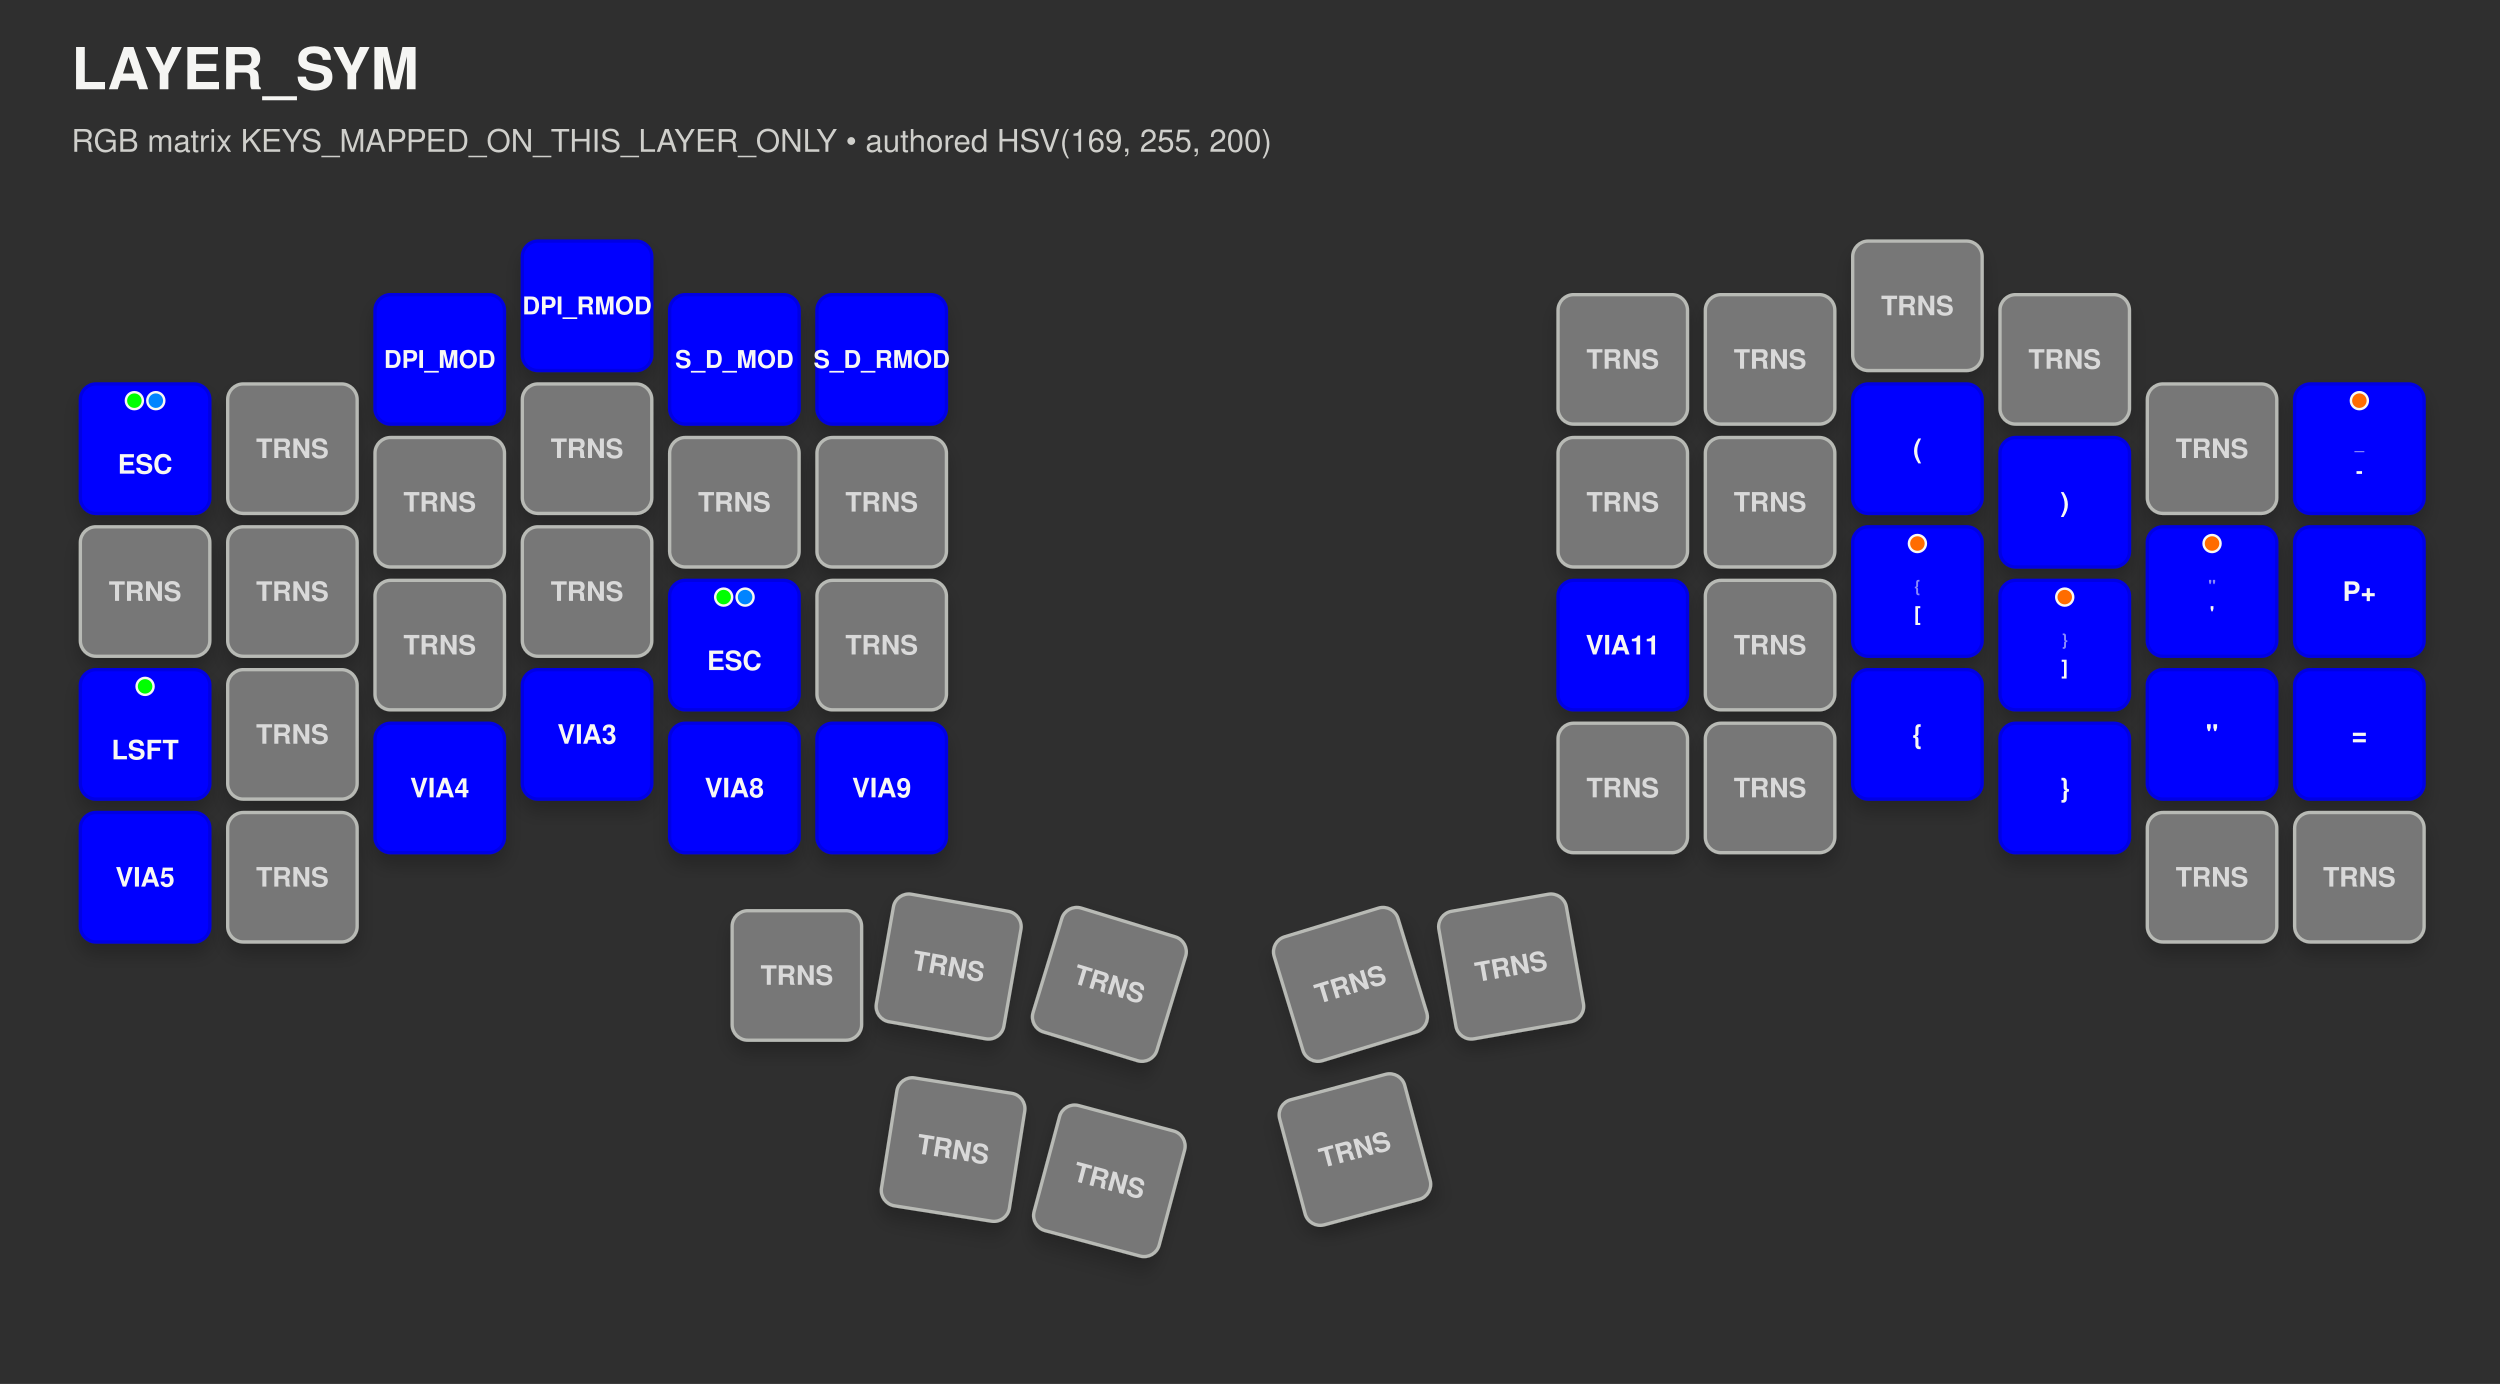
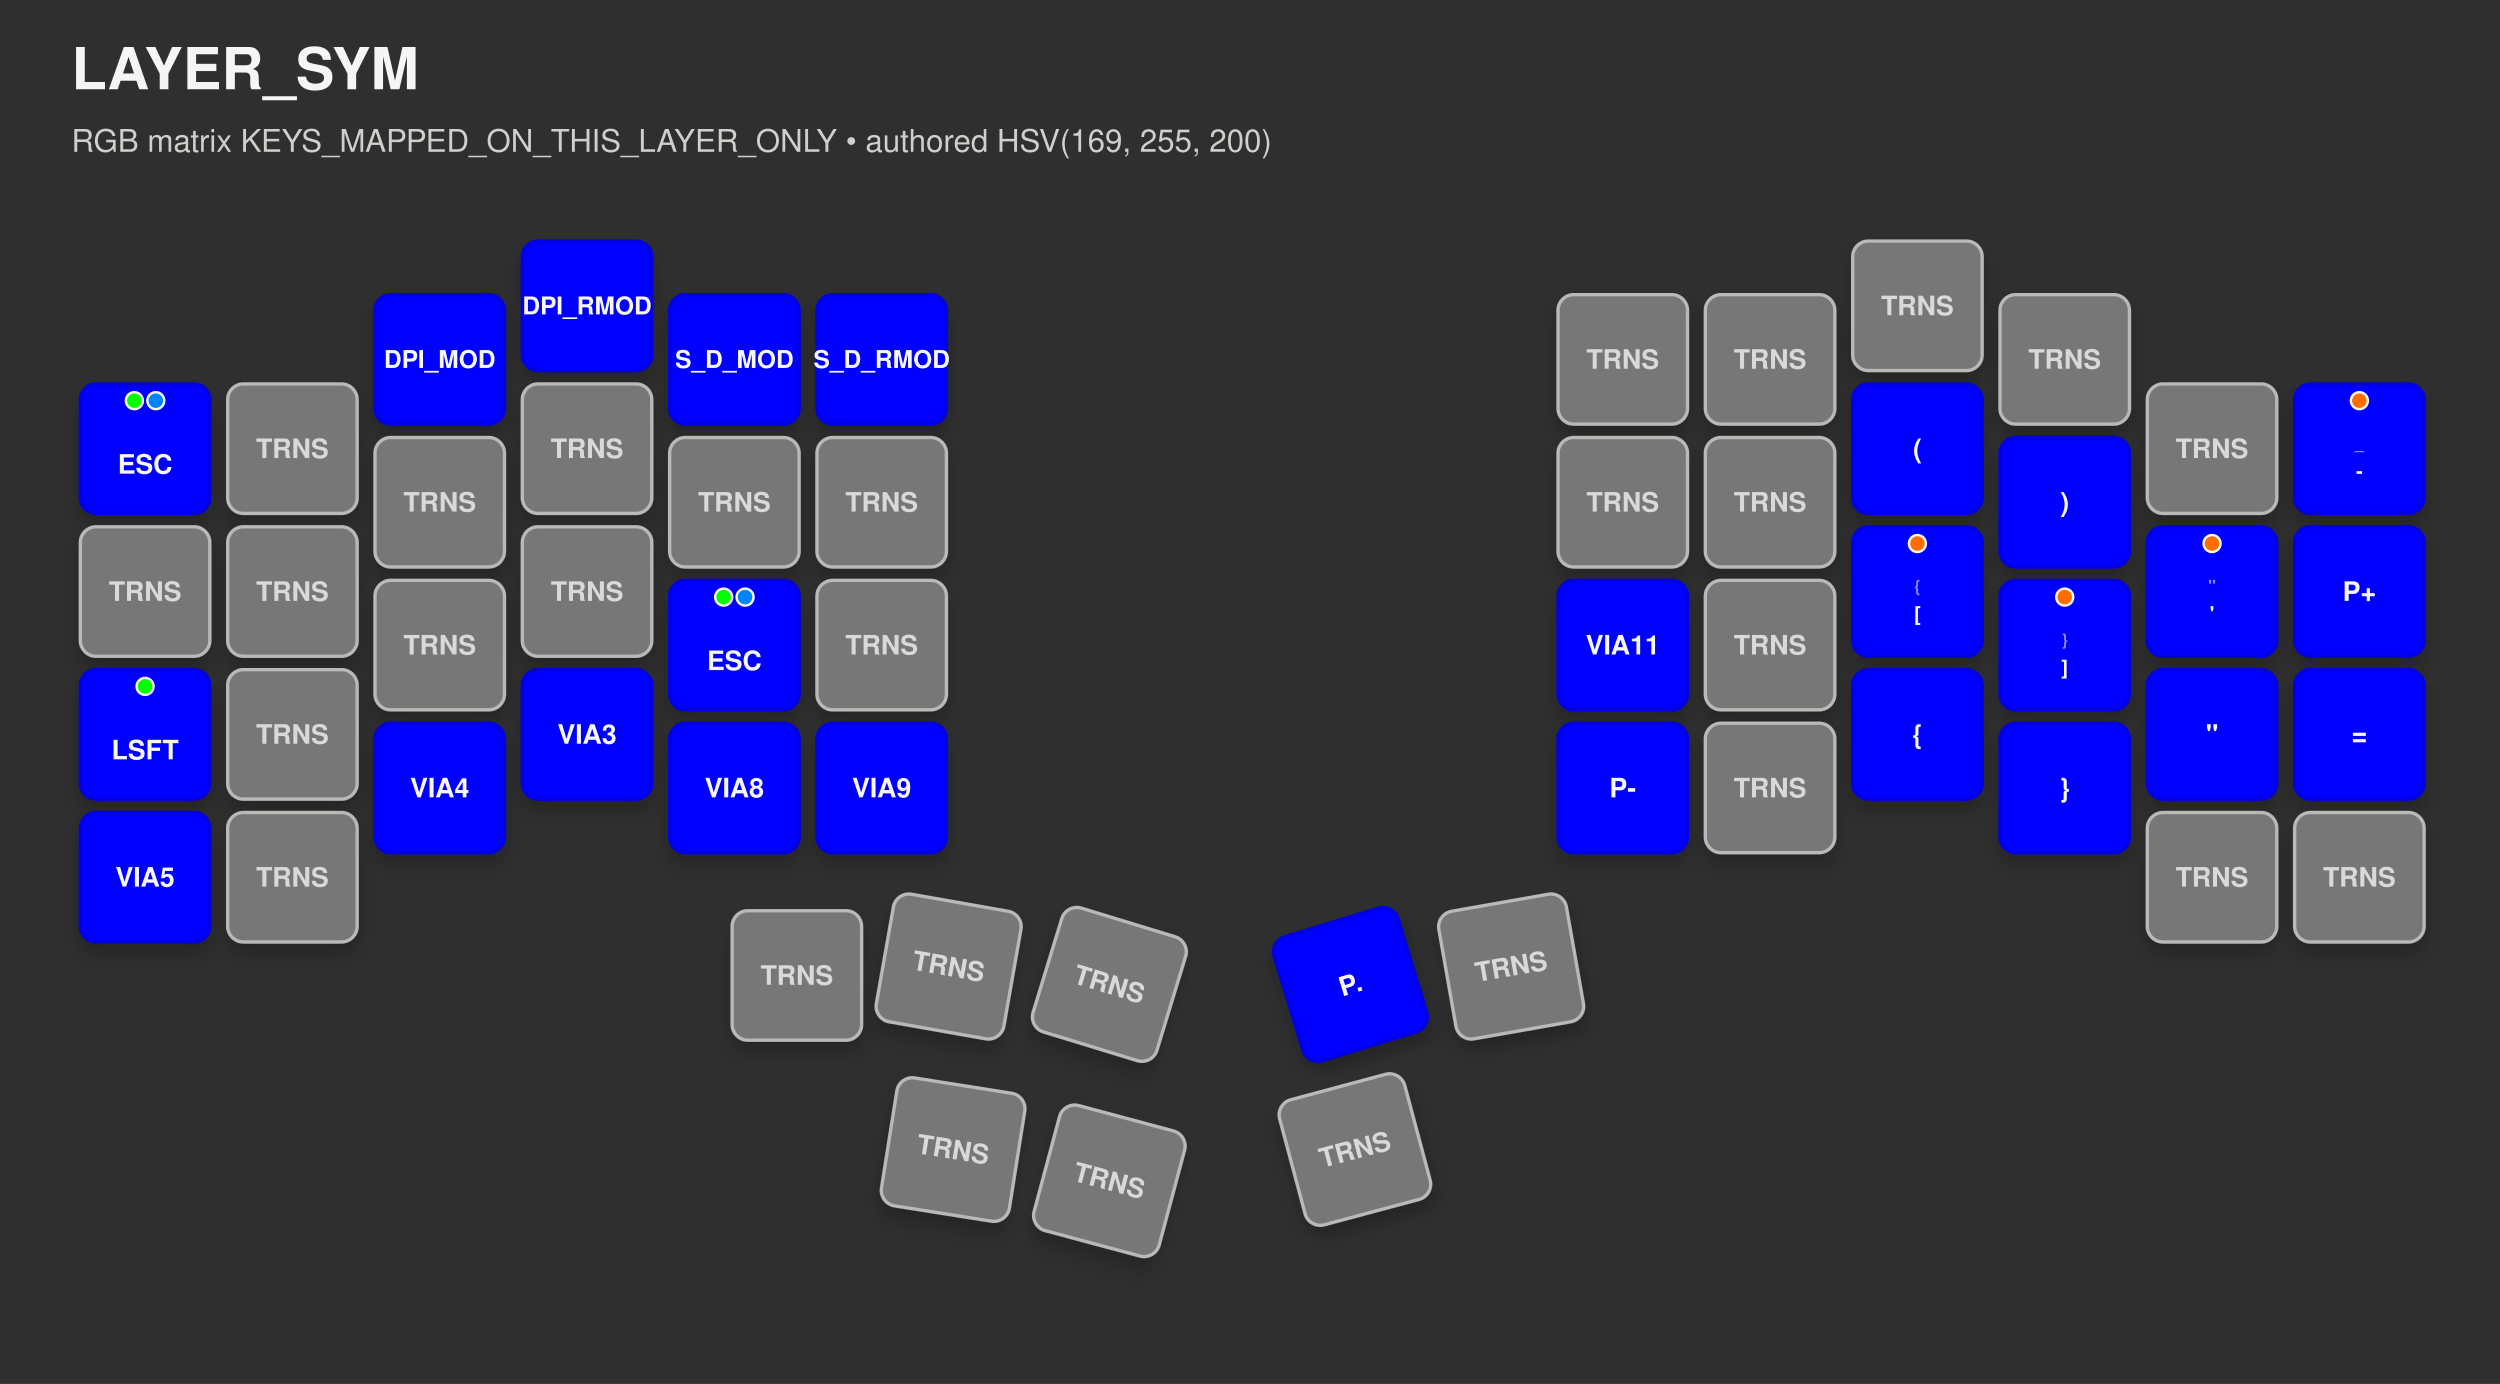
<svg xmlns="http://www.w3.org/2000/svg" width="1120" height="620" viewBox="0 0 1120 620" role="img" aria-labelledby="title desc">
  <defs>
    <filter id="shadow" x="-20%" y="-20%" width="140%" height="140%">
      <feDropShadow dx="0" dy="5" stdDeviation="4" flood-color="#000000" flood-opacity="0.22" />
    </filter>
  </defs>
  <rect width="1120" height="620" fill="#2f2f2f" />
  <text x="32" y="40" fill="#f5f5f3" font-size="26" font-family="Helvetica, Arial, sans-serif" font-weight="700">LAYER_SYM</text>
  <text x="32" y="68" fill="#cfcfcb" font-size="14" font-family="Helvetica, Arial, sans-serif">RGB matrix KEYS_MAPPED_ON_THIS_LAYER_ONLY • authored HSV(169, 255, 200)</text>
  <g transform="rotate(0 65.0 201.0)">
    <rect x="36.0" y="172.0" width="58" height="58" rx="7" fill="#0006ff" stroke="#0000e3" stroke-width="1.5" filter="url(#shadow)" />
    <text x="65.0" y="208.0" fill="#f7f7f4" fill-opacity="1.00" font-size="12.0" text-anchor="middle" dominant-baseline="middle" font-family="Helvetica, Arial, sans-serif" font-weight="600">ESC</text>
    <circle cx="60.2" cy="179.5" r="3.8" fill="#00ff00" stroke="#f7f7f4" stroke-width="1.1" />
    <circle cx="69.8" cy="179.5" r="3.8" fill="#0084ff" stroke="#f7f7f4" stroke-width="1.1" />
  </g>
  <g transform="rotate(0 131.0 201.0)">
    <rect x="102.0" y="172.0" width="58" height="58" rx="7" fill="#777777" stroke="#b8bab5" stroke-width="1.5" filter="url(#shadow)" />
    <text x="131.0" y="201.0" fill="#ffffff" fill-opacity="0.72" font-size="12.0" text-anchor="middle" dominant-baseline="middle" font-family="Helvetica, Arial, sans-serif" font-weight="600">TRNS</text>
  </g>
  <g transform="rotate(0 197.0 161.0)">
    <rect x="168.0" y="132.0" width="58" height="58" rx="7" fill="#0006ff" stroke="#0000e3" stroke-width="1.5" filter="url(#shadow)" />
    <text x="197.0" y="161.0" fill="#f7f7f4" fill-opacity="1.00" font-size="11.0" text-anchor="middle" dominant-baseline="middle" font-family="Helvetica, Arial, sans-serif" font-weight="600">DPI_MOD</text>
  </g>
  <g transform="rotate(0 263.0 137.0)">
    <rect x="234.0" y="108.0" width="58" height="58" rx="7" fill="#0006ff" stroke="#0000e3" stroke-width="1.5" filter="url(#shadow)" />
    <text x="263.0" y="137.0" fill="#f7f7f4" fill-opacity="1.00" font-size="11.0" text-anchor="middle" dominant-baseline="middle" font-family="Helvetica, Arial, sans-serif" font-weight="600" textLength="48.0" lengthAdjust="spacingAndGlyphs">DPI_RMOD</text>
  </g>
  <g transform="rotate(0 329.0 161.0)">
    <rect x="300.0" y="132.0" width="58" height="58" rx="7" fill="#0006ff" stroke="#0000e3" stroke-width="1.5" filter="url(#shadow)" />
    <text x="329.0" y="161.0" fill="#f7f7f4" fill-opacity="1.00" font-size="11.0" text-anchor="middle" dominant-baseline="middle" font-family="Helvetica, Arial, sans-serif" font-weight="600" textLength="48.0" lengthAdjust="spacingAndGlyphs">S_D_MOD</text>
  </g>
  <g transform="rotate(0 395.0 161.0)">
    <rect x="366.0" y="132.0" width="58" height="58" rx="7" fill="#0006ff" stroke="#0000e3" stroke-width="1.5" filter="url(#shadow)" />
    <text x="395.0" y="161.0" fill="#f7f7f4" fill-opacity="1.00" font-size="11.0" text-anchor="middle" dominant-baseline="middle" font-family="Helvetica, Arial, sans-serif" font-weight="600" textLength="48.0" lengthAdjust="spacingAndGlyphs">S_D_RMOD</text>
  </g>
  <g transform="rotate(0 727.0 161.0)">
    <rect x="698.0" y="132.0" width="58" height="58" rx="7" fill="#777777" stroke="#b8bab5" stroke-width="1.5" filter="url(#shadow)" />
    <text x="727.0" y="161.0" fill="#ffffff" fill-opacity="0.72" font-size="12.0" text-anchor="middle" dominant-baseline="middle" font-family="Helvetica, Arial, sans-serif" font-weight="600">TRNS</text>
  </g>
  <g transform="rotate(0 793.0 161.0)">
    <rect x="764.0" y="132.0" width="58" height="58" rx="7" fill="#777777" stroke="#b8bab5" stroke-width="1.5" filter="url(#shadow)" />
    <text x="793.0" y="161.0" fill="#ffffff" fill-opacity="0.72" font-size="12.0" text-anchor="middle" dominant-baseline="middle" font-family="Helvetica, Arial, sans-serif" font-weight="600">TRNS</text>
  </g>
  <g transform="rotate(0 859.0 137.0)">
    <rect x="830.0" y="108.0" width="58" height="58" rx="7" fill="#777777" stroke="#b8bab5" stroke-width="1.5" filter="url(#shadow)" />
    <text x="859.0" y="137.0" fill="#ffffff" fill-opacity="0.72" font-size="12.0" text-anchor="middle" dominant-baseline="middle" font-family="Helvetica, Arial, sans-serif" font-weight="600">TRNS</text>
  </g>
  <g transform="rotate(0 925.0 161.0)">
    <rect x="896.0" y="132.0" width="58" height="58" rx="7" fill="#777777" stroke="#b8bab5" stroke-width="1.5" filter="url(#shadow)" />
    <text x="925.0" y="161.0" fill="#ffffff" fill-opacity="0.72" font-size="12.0" text-anchor="middle" dominant-baseline="middle" font-family="Helvetica, Arial, sans-serif" font-weight="600">TRNS</text>
  </g>
  <g transform="rotate(0 991.0 201.0)">
    <rect x="962.0" y="172.0" width="58" height="58" rx="7" fill="#777777" stroke="#b8bab5" stroke-width="1.5" filter="url(#shadow)" />
    <text x="991.0" y="201.0" fill="#ffffff" fill-opacity="0.72" font-size="12.0" text-anchor="middle" dominant-baseline="middle" font-family="Helvetica, Arial, sans-serif" font-weight="600">TRNS</text>
  </g>
  <g transform="rotate(0 1057.0 201.0)">
    <rect x="1028.0" y="172.0" width="58" height="58" rx="7" fill="#0006ff" stroke="#0000e3" stroke-width="1.5" filter="url(#shadow)" />
    <text x="1057.0" y="198.6" fill="#f7f7f4" fill-opacity="0.56" font-size="7.4" text-anchor="middle" dominant-baseline="middle" font-family="Helvetica, Arial, sans-serif" font-weight="650">_</text>
    <text x="1057.0" y="211.0" fill="#f7f7f4" fill-opacity="1.00" font-size="9.1" text-anchor="middle" dominant-baseline="middle" font-family="Helvetica, Arial, sans-serif" font-weight="600">-</text>
    <circle cx="1057.0" cy="179.5" r="3.8" fill="#ff6c00" stroke="#f7f7f4" stroke-width="1.1" />
  </g>
  <g transform="rotate(0 65.0 265.0)">
    <rect x="36.0" y="236.0" width="58" height="58" rx="7" fill="#777777" stroke="#b8bab5" stroke-width="1.5" filter="url(#shadow)" />
    <text x="65.0" y="265.0" fill="#ffffff" fill-opacity="0.72" font-size="12.0" text-anchor="middle" dominant-baseline="middle" font-family="Helvetica, Arial, sans-serif" font-weight="600">TRNS</text>
  </g>
  <g transform="rotate(0 131.0 265.0)">
    <rect x="102.0" y="236.0" width="58" height="58" rx="7" fill="#777777" stroke="#b8bab5" stroke-width="1.5" filter="url(#shadow)" />
    <text x="131.0" y="265.0" fill="#ffffff" fill-opacity="0.72" font-size="12.0" text-anchor="middle" dominant-baseline="middle" font-family="Helvetica, Arial, sans-serif" font-weight="600">TRNS</text>
  </g>
  <g transform="rotate(0 197.0 225.0)">
    <rect x="168.0" y="196.0" width="58" height="58" rx="7" fill="#777777" stroke="#b8bab5" stroke-width="1.5" filter="url(#shadow)" />
    <text x="197.0" y="225.0" fill="#ffffff" fill-opacity="0.72" font-size="12.0" text-anchor="middle" dominant-baseline="middle" font-family="Helvetica, Arial, sans-serif" font-weight="600">TRNS</text>
  </g>
  <g transform="rotate(0 263.0 201.0)">
    <rect x="234.0" y="172.0" width="58" height="58" rx="7" fill="#777777" stroke="#b8bab5" stroke-width="1.5" filter="url(#shadow)" />
    <text x="263.0" y="201.0" fill="#ffffff" fill-opacity="0.72" font-size="12.0" text-anchor="middle" dominant-baseline="middle" font-family="Helvetica, Arial, sans-serif" font-weight="600">TRNS</text>
  </g>
  <g transform="rotate(0 329.0 225.0)">
    <rect x="300.0" y="196.0" width="58" height="58" rx="7" fill="#777777" stroke="#b8bab5" stroke-width="1.5" filter="url(#shadow)" />
    <text x="329.0" y="225.0" fill="#ffffff" fill-opacity="0.72" font-size="12.0" text-anchor="middle" dominant-baseline="middle" font-family="Helvetica, Arial, sans-serif" font-weight="600">TRNS</text>
  </g>
  <g transform="rotate(0 395.0 225.0)">
    <rect x="366.0" y="196.0" width="58" height="58" rx="7" fill="#777777" stroke="#b8bab5" stroke-width="1.5" filter="url(#shadow)" />
    <text x="395.0" y="225.0" fill="#ffffff" fill-opacity="0.72" font-size="12.0" text-anchor="middle" dominant-baseline="middle" font-family="Helvetica, Arial, sans-serif" font-weight="600">TRNS</text>
  </g>
  <g transform="rotate(0 727.0 225.0)">
    <rect x="698.0" y="196.0" width="58" height="58" rx="7" fill="#777777" stroke="#b8bab5" stroke-width="1.5" filter="url(#shadow)" />
    <text x="727.0" y="225.0" fill="#ffffff" fill-opacity="0.72" font-size="12.0" text-anchor="middle" dominant-baseline="middle" font-family="Helvetica, Arial, sans-serif" font-weight="600">TRNS</text>
  </g>
  <g transform="rotate(0 793.0 225.0)">
    <rect x="764.0" y="196.0" width="58" height="58" rx="7" fill="#777777" stroke="#b8bab5" stroke-width="1.5" filter="url(#shadow)" />
    <text x="793.0" y="225.0" fill="#ffffff" fill-opacity="0.72" font-size="12.0" text-anchor="middle" dominant-baseline="middle" font-family="Helvetica, Arial, sans-serif" font-weight="600">TRNS</text>
  </g>
  <g transform="rotate(0 859.0 201.0)">
    <rect x="830.0" y="172.0" width="58" height="58" rx="7" fill="#0006ff" stroke="#0000e3" stroke-width="1.5" filter="url(#shadow)" />
    <text x="859.0" y="201.0" fill="#f7f7f4" fill-opacity="1.00" font-size="12.0" text-anchor="middle" dominant-baseline="middle" font-family="Helvetica, Arial, sans-serif" font-weight="600">(</text>
  </g>
  <g transform="rotate(0 925.0 225.0)">
    <rect x="896.0" y="196.0" width="58" height="58" rx="7" fill="#0006ff" stroke="#0000e3" stroke-width="1.5" filter="url(#shadow)" />
    <text x="925.0" y="225.0" fill="#f7f7f4" fill-opacity="1.00" font-size="12.0" text-anchor="middle" dominant-baseline="middle" font-family="Helvetica, Arial, sans-serif" font-weight="600">)</text>
  </g>
  <g transform="rotate(0 991.0 265.0)">
    <rect x="962.0" y="236.0" width="58" height="58" rx="7" fill="#0006ff" stroke="#0000e3" stroke-width="1.5" filter="url(#shadow)" />
    <text x="991.0" y="262.6" fill="#f7f7f4" fill-opacity="0.56" font-size="7.4" text-anchor="middle" dominant-baseline="middle" font-family="Helvetica, Arial, sans-serif" font-weight="650">"</text>
    <text x="991.0" y="275.0" fill="#f7f7f4" fill-opacity="1.00" font-size="9.1" text-anchor="middle" dominant-baseline="middle" font-family="Helvetica, Arial, sans-serif" font-weight="600">'</text>
    <circle cx="991.0" cy="243.5" r="3.8" fill="#ff6c00" stroke="#f7f7f4" stroke-width="1.1" />
  </g>
  <g transform="rotate(0 1057.0 265.0)">
    <rect x="1028.0" y="236.0" width="58" height="58" rx="7" fill="#0006ff" stroke="#0000e3" stroke-width="1.5" filter="url(#shadow)" />
    <text x="1057.0" y="265.0" fill="#f7f7f4" fill-opacity="1.00" font-size="12.0" text-anchor="middle" dominant-baseline="middle" font-family="Helvetica, Arial, sans-serif" font-weight="600">P+</text>
  </g>
  <g transform="rotate(0 65.0 329.0)">
    <rect x="36.0" y="300.0" width="58" height="58" rx="7" fill="#0006ff" stroke="#0000e3" stroke-width="1.5" filter="url(#shadow)" />
    <text x="65.0" y="336.0" fill="#f7f7f4" fill-opacity="1.00" font-size="12.0" text-anchor="middle" dominant-baseline="middle" font-family="Helvetica, Arial, sans-serif" font-weight="600">LSFT</text>
    <circle cx="65.0" cy="307.5" r="3.8" fill="#00ff00" stroke="#f7f7f4" stroke-width="1.1" />
  </g>
  <g transform="rotate(0 131.0 329.0)">
    <rect x="102.0" y="300.0" width="58" height="58" rx="7" fill="#777777" stroke="#b8bab5" stroke-width="1.5" filter="url(#shadow)" />
    <text x="131.0" y="329.0" fill="#ffffff" fill-opacity="0.72" font-size="12.0" text-anchor="middle" dominant-baseline="middle" font-family="Helvetica, Arial, sans-serif" font-weight="600">TRNS</text>
  </g>
  <g transform="rotate(0 197.0 289.0)">
    <rect x="168.0" y="260.0" width="58" height="58" rx="7" fill="#777777" stroke="#b8bab5" stroke-width="1.5" filter="url(#shadow)" />
    <text x="197.0" y="289.0" fill="#ffffff" fill-opacity="0.72" font-size="12.0" text-anchor="middle" dominant-baseline="middle" font-family="Helvetica, Arial, sans-serif" font-weight="600">TRNS</text>
  </g>
  <g transform="rotate(0 263.0 265.0)">
    <rect x="234.0" y="236.0" width="58" height="58" rx="7" fill="#777777" stroke="#b8bab5" stroke-width="1.5" filter="url(#shadow)" />
    <text x="263.0" y="265.0" fill="#ffffff" fill-opacity="0.72" font-size="12.0" text-anchor="middle" dominant-baseline="middle" font-family="Helvetica, Arial, sans-serif" font-weight="600">TRNS</text>
  </g>
  <g transform="rotate(0 329.0 289.0)">
    <rect x="300.0" y="260.0" width="58" height="58" rx="7" fill="#0006ff" stroke="#0000e3" stroke-width="1.5" filter="url(#shadow)" />
    <text x="329.0" y="296.0" fill="#f7f7f4" fill-opacity="1.00" font-size="12.0" text-anchor="middle" dominant-baseline="middle" font-family="Helvetica, Arial, sans-serif" font-weight="600">ESC</text>
    <circle cx="324.2" cy="267.5" r="3.8" fill="#00ff00" stroke="#f7f7f4" stroke-width="1.1" />
    <circle cx="333.8" cy="267.5" r="3.8" fill="#0084ff" stroke="#f7f7f4" stroke-width="1.1" />
  </g>
  <g transform="rotate(0 395.0 289.0)">
    <rect x="366.0" y="260.0" width="58" height="58" rx="7" fill="#777777" stroke="#b8bab5" stroke-width="1.5" filter="url(#shadow)" />
    <text x="395.0" y="289.0" fill="#ffffff" fill-opacity="0.72" font-size="12.0" text-anchor="middle" dominant-baseline="middle" font-family="Helvetica, Arial, sans-serif" font-weight="600">TRNS</text>
  </g>
  <g transform="rotate(0 727.0 289.0)">
    <rect x="698.0" y="260.0" width="58" height="58" rx="7" fill="#0006ff" stroke="#0000e3" stroke-width="1.5" filter="url(#shadow)" />
    <text x="727.0" y="289.0" fill="#f7f7f4" fill-opacity="1.00" font-size="12.0" text-anchor="middle" dominant-baseline="middle" font-family="Helvetica, Arial, sans-serif" font-weight="600">VIA11</text>
  </g>
  <g transform="rotate(0 793.0 289.0)">
    <rect x="764.0" y="260.0" width="58" height="58" rx="7" fill="#777777" stroke="#b8bab5" stroke-width="1.5" filter="url(#shadow)" />
    <text x="793.0" y="289.0" fill="#ffffff" fill-opacity="0.72" font-size="12.0" text-anchor="middle" dominant-baseline="middle" font-family="Helvetica, Arial, sans-serif" font-weight="600">TRNS</text>
  </g>
  <g transform="rotate(0 859.0 265.0)">
    <rect x="830.0" y="236.0" width="58" height="58" rx="7" fill="#0006ff" stroke="#0000e3" stroke-width="1.5" filter="url(#shadow)" />
    <text x="859.0" y="262.6" fill="#f7f7f4" fill-opacity="0.56" font-size="7.4" text-anchor="middle" dominant-baseline="middle" font-family="Helvetica, Arial, sans-serif" font-weight="650">{</text>
    <text x="859.0" y="275.0" fill="#f7f7f4" fill-opacity="1.00" font-size="9.1" text-anchor="middle" dominant-baseline="middle" font-family="Helvetica, Arial, sans-serif" font-weight="600">[</text>
    <circle cx="859.0" cy="243.5" r="3.8" fill="#ff6c00" stroke="#f7f7f4" stroke-width="1.1" />
  </g>
  <g transform="rotate(0 925.0 289.0)">
    <rect x="896.0" y="260.0" width="58" height="58" rx="7" fill="#0006ff" stroke="#0000e3" stroke-width="1.5" filter="url(#shadow)" />
    <text x="925.0" y="286.6" fill="#f7f7f4" fill-opacity="0.56" font-size="7.4" text-anchor="middle" dominant-baseline="middle" font-family="Helvetica, Arial, sans-serif" font-weight="650">}</text>
    <text x="925.0" y="299.0" fill="#f7f7f4" fill-opacity="1.00" font-size="9.1" text-anchor="middle" dominant-baseline="middle" font-family="Helvetica, Arial, sans-serif" font-weight="600">]</text>
    <circle cx="925.0" cy="267.5" r="3.8" fill="#ff6c00" stroke="#f7f7f4" stroke-width="1.1" />
  </g>
  <g transform="rotate(0 991.0 329.0)">
    <rect x="962.0" y="300.0" width="58" height="58" rx="7" fill="#0006ff" stroke="#0000e3" stroke-width="1.5" filter="url(#shadow)" />
    <text x="991.0" y="329.0" fill="#f7f7f4" fill-opacity="1.00" font-size="12.0" text-anchor="middle" dominant-baseline="middle" font-family="Helvetica, Arial, sans-serif" font-weight="600">"</text>
  </g>
  <g transform="rotate(0 1057.0 329.0)">
    <rect x="1028.0" y="300.0" width="58" height="58" rx="7" fill="#0006ff" stroke="#0000e3" stroke-width="1.5" filter="url(#shadow)" />
    <text x="1057.0" y="329.0" fill="#f7f7f4" fill-opacity="1.00" font-size="12.0" text-anchor="middle" dominant-baseline="middle" font-family="Helvetica, Arial, sans-serif" font-weight="600">=</text>
  </g>
  <g transform="rotate(0 65.0 393.0)">
    <rect x="36.0" y="364.0" width="58" height="58" rx="7" fill="#0006ff" stroke="#0000e3" stroke-width="1.5" filter="url(#shadow)" />
    <text x="65.0" y="393.0" fill="#f7f7f4" fill-opacity="1.00" font-size="12.0" text-anchor="middle" dominant-baseline="middle" font-family="Helvetica, Arial, sans-serif" font-weight="600">VIA5</text>
  </g>
  <g transform="rotate(0 131.0 393.0)">
    <rect x="102.0" y="364.0" width="58" height="58" rx="7" fill="#777777" stroke="#b8bab5" stroke-width="1.5" filter="url(#shadow)" />
    <text x="131.0" y="393.0" fill="#ffffff" fill-opacity="0.72" font-size="12.0" text-anchor="middle" dominant-baseline="middle" font-family="Helvetica, Arial, sans-serif" font-weight="600">TRNS</text>
  </g>
  <g transform="rotate(0 197.0 353.0)">
    <rect x="168.0" y="324.0" width="58" height="58" rx="7" fill="#0006ff" stroke="#0000e3" stroke-width="1.5" filter="url(#shadow)" />
    <text x="197.0" y="353.0" fill="#f7f7f4" fill-opacity="1.00" font-size="12.0" text-anchor="middle" dominant-baseline="middle" font-family="Helvetica, Arial, sans-serif" font-weight="600">VIA4</text>
  </g>
  <g transform="rotate(0 263.0 329.0)">
    <rect x="234.0" y="300.0" width="58" height="58" rx="7" fill="#0006ff" stroke="#0000e3" stroke-width="1.5" filter="url(#shadow)" />
    <text x="263.0" y="329.0" fill="#f7f7f4" fill-opacity="1.00" font-size="12.0" text-anchor="middle" dominant-baseline="middle" font-family="Helvetica, Arial, sans-serif" font-weight="600">VIA3</text>
  </g>
  <g transform="rotate(0 329.0 353.0)">
    <rect x="300.0" y="324.0" width="58" height="58" rx="7" fill="#0006ff" stroke="#0000e3" stroke-width="1.5" filter="url(#shadow)" />
    <text x="329.0" y="353.0" fill="#f7f7f4" fill-opacity="1.00" font-size="12.0" text-anchor="middle" dominant-baseline="middle" font-family="Helvetica, Arial, sans-serif" font-weight="600">VIA8</text>
  </g>
  <g transform="rotate(0 395.0 353.0)">
    <rect x="366.0" y="324.0" width="58" height="58" rx="7" fill="#0006ff" stroke="#0000e3" stroke-width="1.5" filter="url(#shadow)" />
    <text x="395.0" y="353.0" fill="#f7f7f4" fill-opacity="1.00" font-size="12.0" text-anchor="middle" dominant-baseline="middle" font-family="Helvetica, Arial, sans-serif" font-weight="600">VIA9</text>
  </g>
  <g transform="rotate(0 727.0 353.0)">
-     <rect x="698.0" y="324.0" width="58" height="58" rx="7" fill="#777777" stroke="#b8bab5" stroke-width="1.5" filter="url(#shadow)" />
-     <text x="727.0" y="353.0" fill="#ffffff" fill-opacity="0.72" font-size="12.0" text-anchor="middle" dominant-baseline="middle" font-family="Helvetica, Arial, sans-serif" font-weight="600">TRNS</text>
+     <rect x="698.0" y="324.0" width="58" height="58" rx="7" fill="#0006ff" stroke="#0000e3" stroke-width="1.5" filter="url(#shadow)" />
+     <text x="727.0" y="353.0" fill="#f7f7f4" fill-opacity="1.00" font-size="12.0" text-anchor="middle" dominant-baseline="middle" font-family="Helvetica, Arial, sans-serif" font-weight="600">P-</text>
  </g>
  <g transform="rotate(0 793.0 353.0)">
    <rect x="764.0" y="324.0" width="58" height="58" rx="7" fill="#777777" stroke="#b8bab5" stroke-width="1.5" filter="url(#shadow)" />
    <text x="793.0" y="353.0" fill="#ffffff" fill-opacity="0.72" font-size="12.0" text-anchor="middle" dominant-baseline="middle" font-family="Helvetica, Arial, sans-serif" font-weight="600">TRNS</text>
  </g>
  <g transform="rotate(0 859.0 329.0)">
    <rect x="830.0" y="300.0" width="58" height="58" rx="7" fill="#0006ff" stroke="#0000e3" stroke-width="1.5" filter="url(#shadow)" />
    <text x="859.0" y="329.0" fill="#f7f7f4" fill-opacity="1.00" font-size="12.0" text-anchor="middle" dominant-baseline="middle" font-family="Helvetica, Arial, sans-serif" font-weight="600">{</text>
  </g>
  <g transform="rotate(0 925.0 353.0)">
    <rect x="896.0" y="324.0" width="58" height="58" rx="7" fill="#0006ff" stroke="#0000e3" stroke-width="1.5" filter="url(#shadow)" />
    <text x="925.0" y="353.0" fill="#f7f7f4" fill-opacity="1.00" font-size="12.0" text-anchor="middle" dominant-baseline="middle" font-family="Helvetica, Arial, sans-serif" font-weight="600">}</text>
  </g>
  <g transform="rotate(0 991.0 393.0)">
    <rect x="962.0" y="364.0" width="58" height="58" rx="7" fill="#777777" stroke="#b8bab5" stroke-width="1.5" filter="url(#shadow)" />
    <text x="991.0" y="393.0" fill="#ffffff" fill-opacity="0.72" font-size="12.0" text-anchor="middle" dominant-baseline="middle" font-family="Helvetica, Arial, sans-serif" font-weight="600">TRNS</text>
  </g>
  <g transform="rotate(0 1057.0 393.0)">
    <rect x="1028.0" y="364.0" width="58" height="58" rx="7" fill="#777777" stroke="#b8bab5" stroke-width="1.5" filter="url(#shadow)" />
    <text x="1057.0" y="393.0" fill="#ffffff" fill-opacity="0.72" font-size="12.0" text-anchor="middle" dominant-baseline="middle" font-family="Helvetica, Arial, sans-serif" font-weight="600">TRNS</text>
  </g>
  <g transform="rotate(0 357.0 437.0)">
    <rect x="328.0" y="408.0" width="58" height="58" rx="7" fill="#777777" stroke="#b8bab5" stroke-width="1.5" filter="url(#shadow)" />
    <text x="357.0" y="437.0" fill="#ffffff" fill-opacity="0.72" font-size="12.0" text-anchor="middle" dominant-baseline="middle" font-family="Helvetica, Arial, sans-serif" font-weight="600">TRNS</text>
  </g>
  <g transform="rotate(10 425.0 433.0)">
    <rect x="396.0" y="404.0" width="58" height="58" rx="7" fill="#777777" stroke="#b8bab5" stroke-width="1.5" filter="url(#shadow)" />
    <text x="425.0" y="433.0" fill="#ffffff" fill-opacity="0.72" font-size="12.0" text-anchor="middle" dominant-baseline="middle" font-family="Helvetica, Arial, sans-serif" font-weight="600">TRNS</text>
  </g>
  <g transform="rotate(17 497.0 441.0)">
    <rect x="468.0" y="412.0" width="58" height="58" rx="7" fill="#777777" stroke="#b8bab5" stroke-width="1.5" filter="url(#shadow)" />
    <text x="497.0" y="441.0" fill="#ffffff" fill-opacity="0.72" font-size="12.0" text-anchor="middle" dominant-baseline="middle" font-family="Helvetica, Arial, sans-serif" font-weight="600">TRNS</text>
  </g>
  <g transform="rotate(-17 605.0 441.0)">
-     <rect x="576.0" y="412.0" width="58" height="58" rx="7" fill="#777777" stroke="#b8bab5" stroke-width="1.5" filter="url(#shadow)" />
-     <text x="605.0" y="441.0" fill="#ffffff" fill-opacity="0.72" font-size="12.0" text-anchor="middle" dominant-baseline="middle" font-family="Helvetica, Arial, sans-serif" font-weight="600">TRNS</text>
+     <rect x="576.0" y="412.0" width="58" height="58" rx="7" fill="#0006ff" stroke="#0000e3" stroke-width="1.5" filter="url(#shadow)" />
+     <text x="605.0" y="441.0" fill="#f7f7f4" fill-opacity="1.00" font-size="12.0" text-anchor="middle" dominant-baseline="middle" font-family="Helvetica, Arial, sans-serif" font-weight="600">P.</text>
  </g>
  <g transform="rotate(-10 677.0 433.0)">
    <rect x="648.0" y="404.0" width="58" height="58" rx="7" fill="#777777" stroke="#b8bab5" stroke-width="1.5" filter="url(#shadow)" />
    <text x="677.0" y="433.0" fill="#ffffff" fill-opacity="0.72" font-size="12.0" text-anchor="middle" dominant-baseline="middle" font-family="Helvetica, Arial, sans-serif" font-weight="600">TRNS</text>
  </g>
  <g transform="rotate(9 427.0 515.0)">
    <rect x="398.0" y="486.0" width="58" height="58" rx="7" fill="#777777" stroke="#b8bab5" stroke-width="1.5" filter="url(#shadow)" />
    <text x="427.0" y="515.0" fill="#ffffff" fill-opacity="0.72" font-size="12.0" text-anchor="middle" dominant-baseline="middle" font-family="Helvetica, Arial, sans-serif" font-weight="600">TRNS</text>
  </g>
  <g transform="rotate(15 497.0 529.0)">
    <rect x="468.0" y="500.0" width="58" height="58" rx="7" fill="#777777" stroke="#b8bab5" stroke-width="1.5" filter="url(#shadow)" />
    <text x="497.0" y="529.0" fill="#ffffff" fill-opacity="0.72" font-size="12.0" text-anchor="middle" dominant-baseline="middle" font-family="Helvetica, Arial, sans-serif" font-weight="600">TRNS</text>
  </g>
  <g transform="rotate(-15 607.0 515.0)">
    <rect x="578.0" y="486.0" width="58" height="58" rx="7" fill="#777777" stroke="#b8bab5" stroke-width="1.5" filter="url(#shadow)" />
    <text x="607.0" y="515.0" fill="#ffffff" fill-opacity="0.72" font-size="12.0" text-anchor="middle" dominant-baseline="middle" font-family="Helvetica, Arial, sans-serif" font-weight="600">TRNS</text>
  </g>
</svg>
